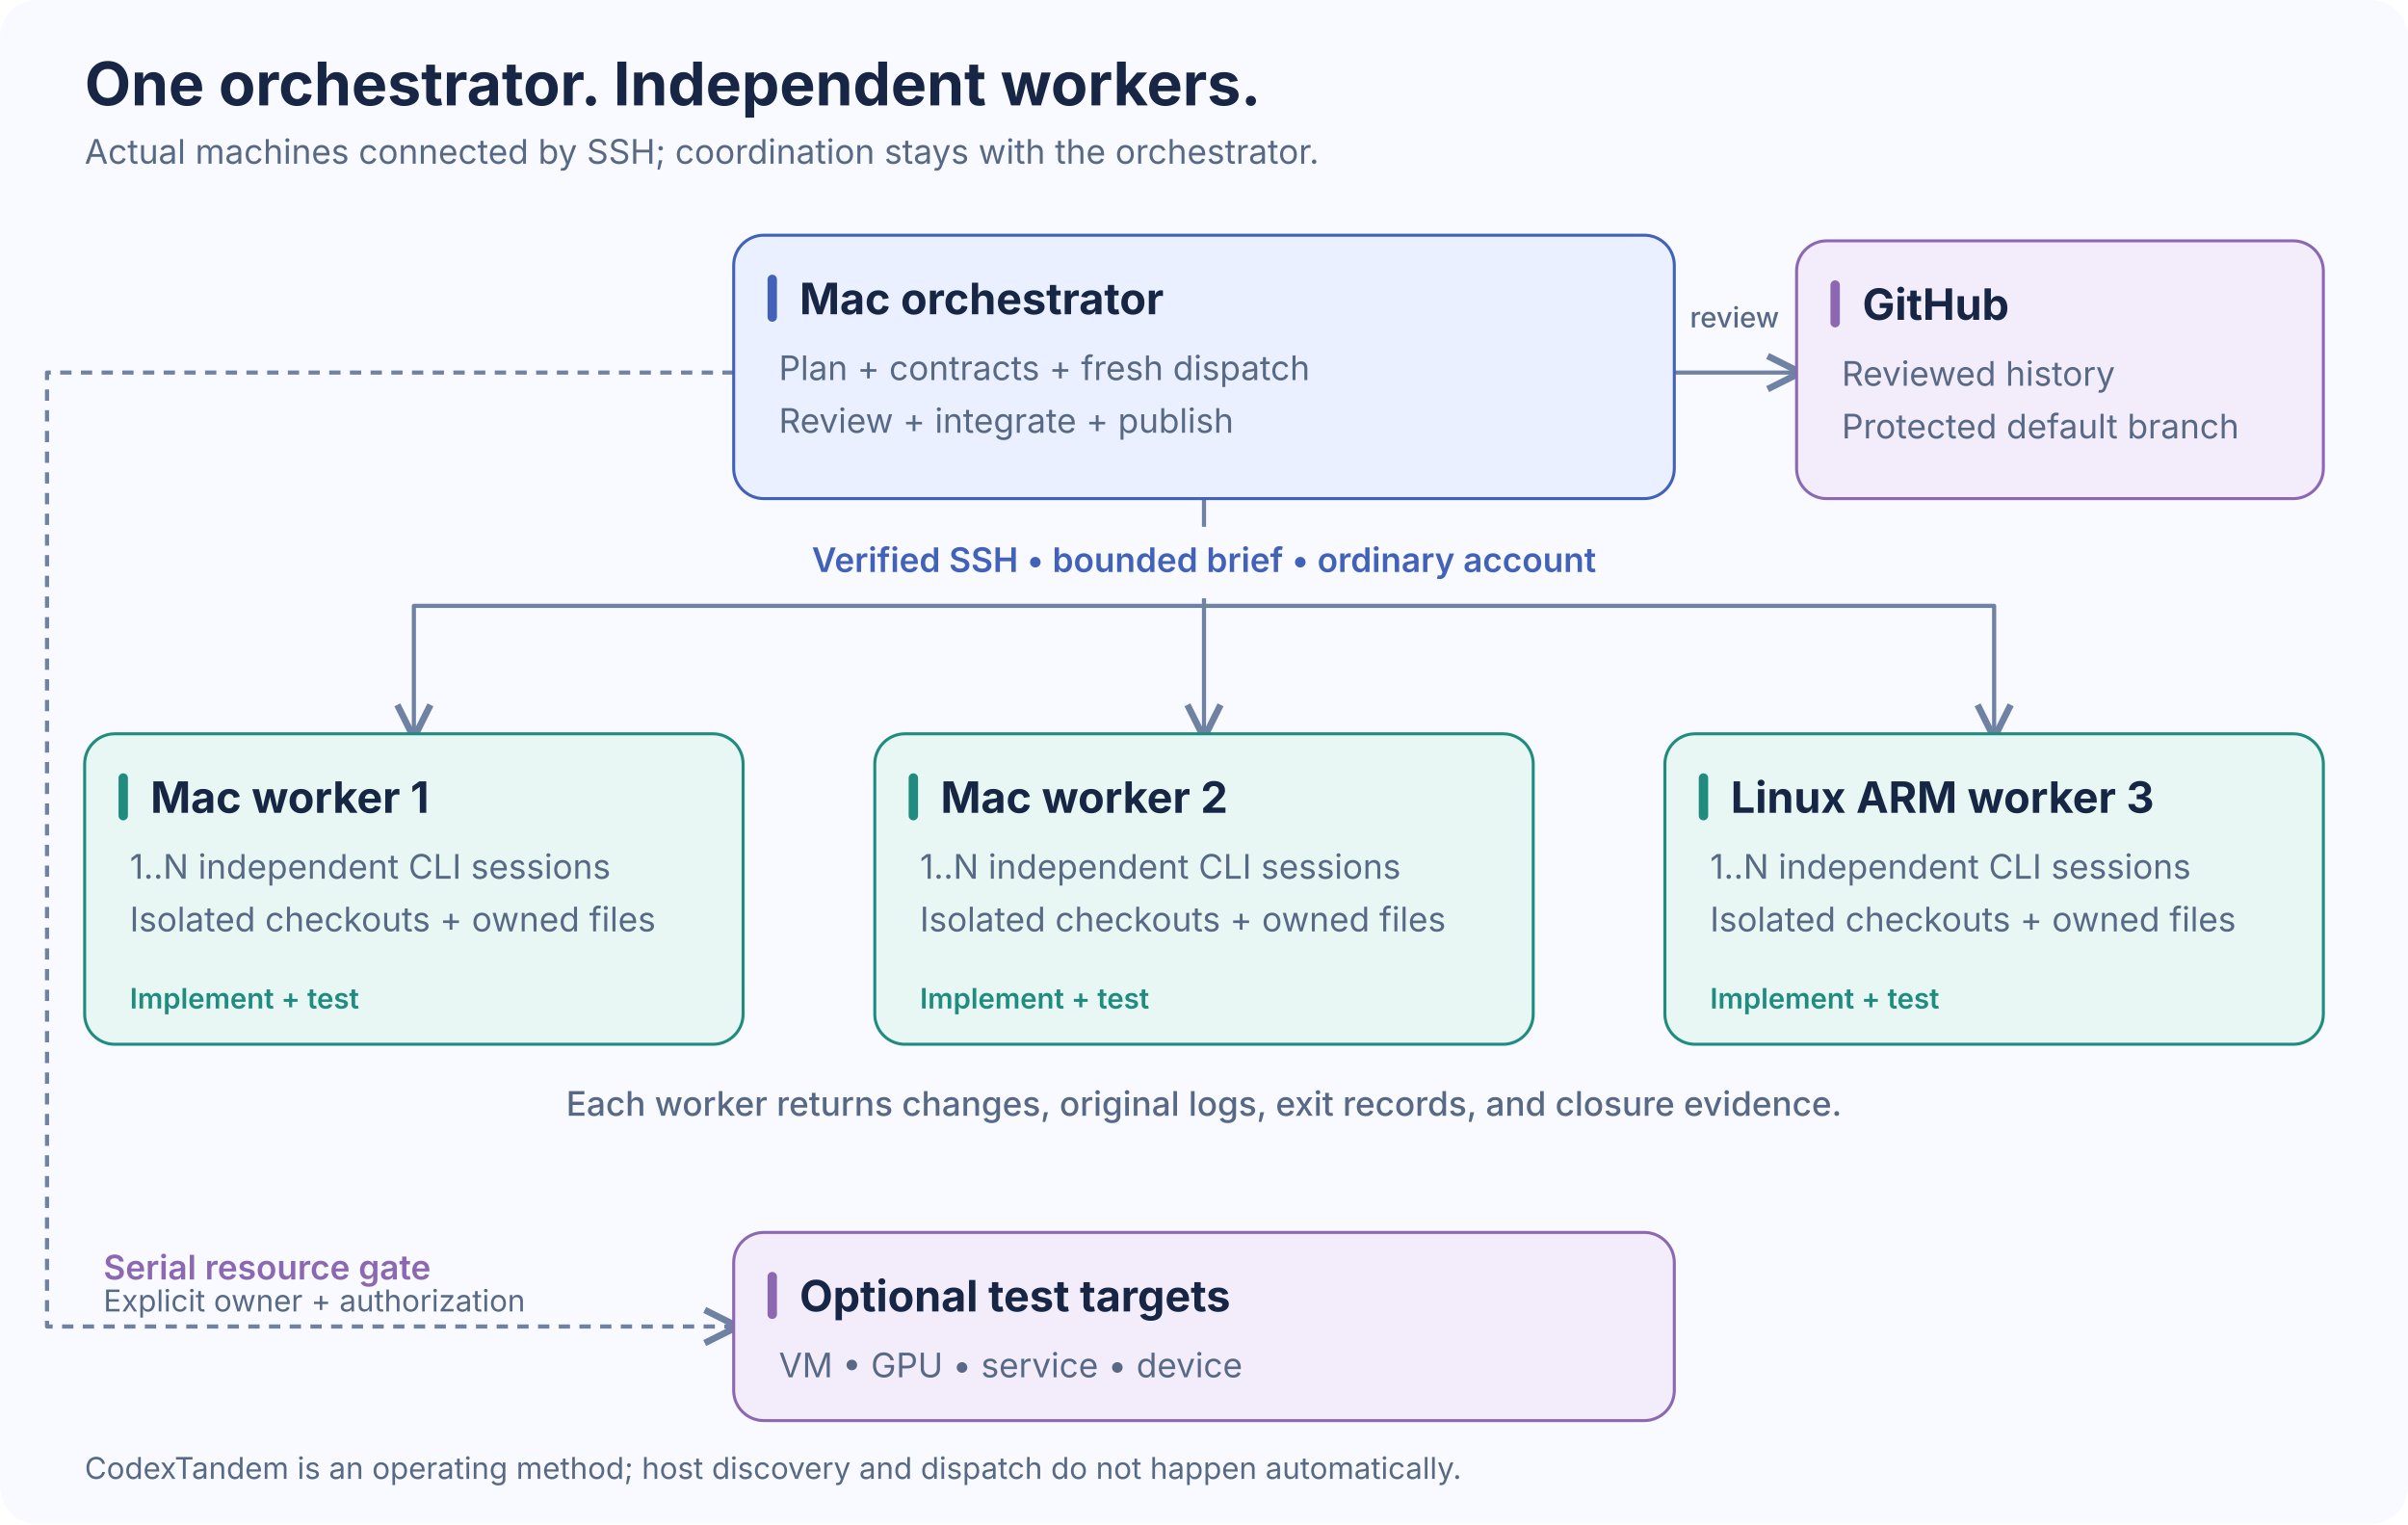
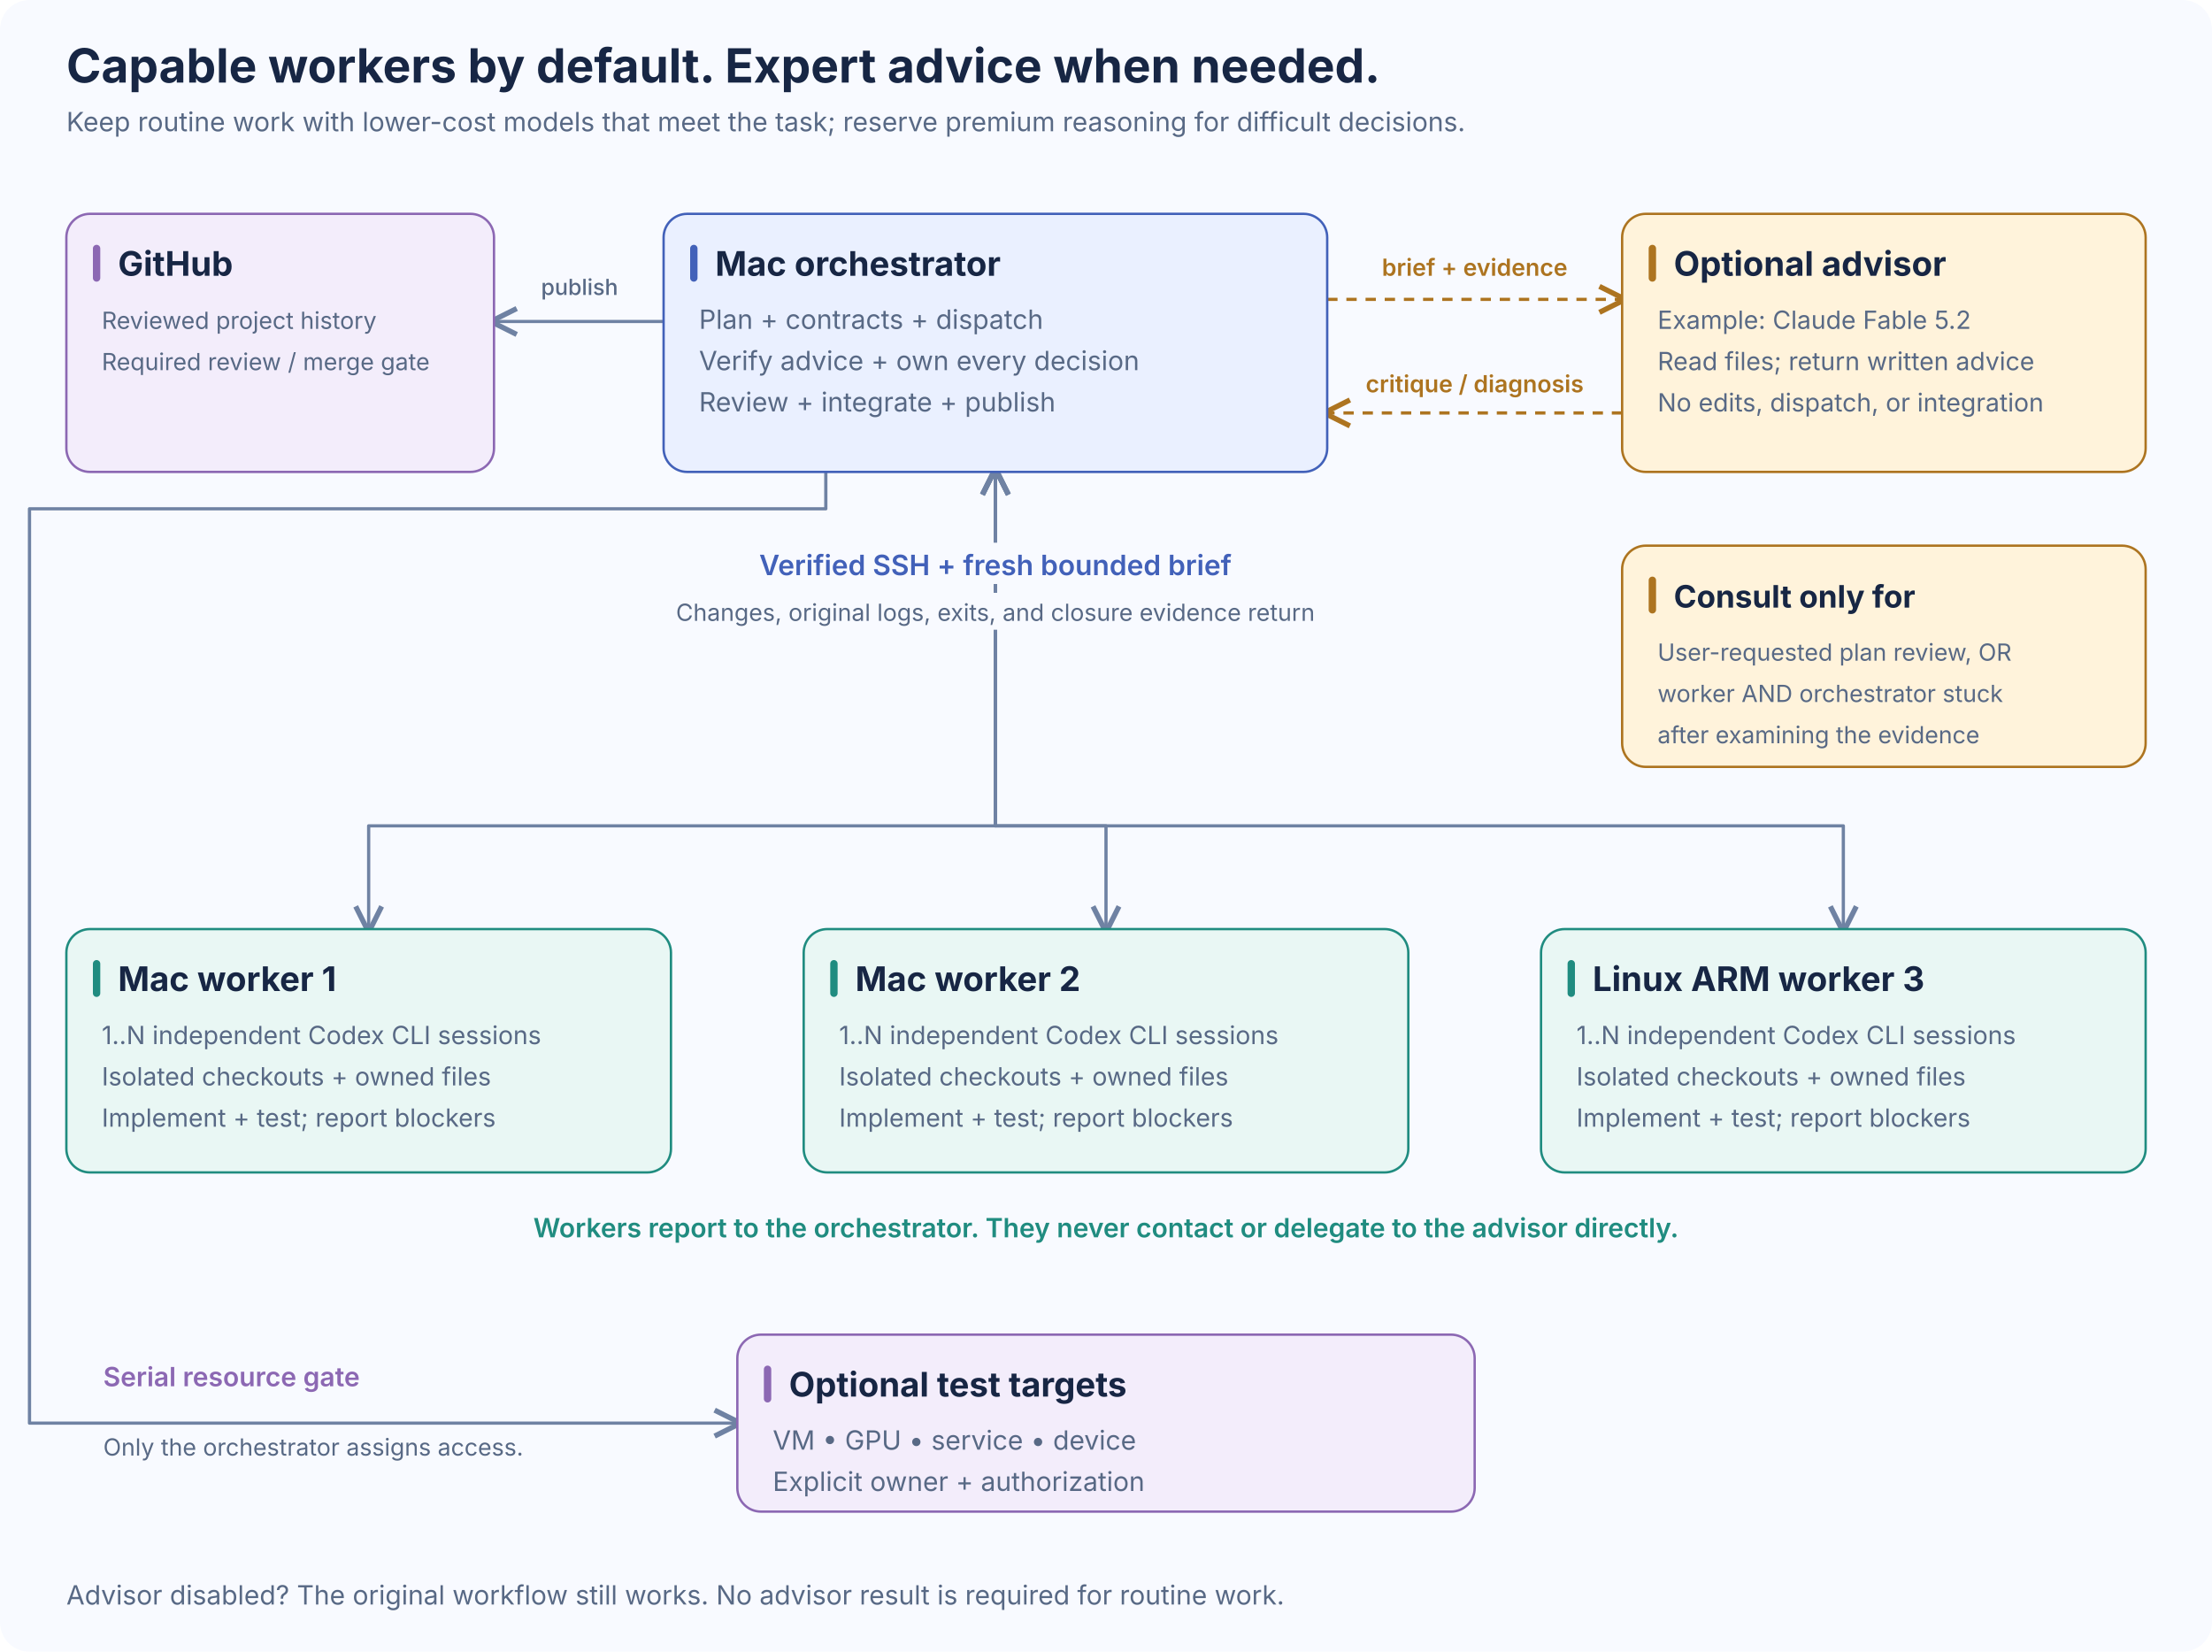
- <svg xmlns="http://www.w3.org/2000/svg" width="1280" height="810" viewBox="0 0 1280 810" role="img" aria-labelledby="title desc">
-   <rect width="1280" height="810" rx="20" fill="#f8faff" />
+ <svg xmlns="http://www.w3.org/2000/svg" width="1500" height="1120" viewBox="0 0 1500 1120" role="img" aria-labelledby="title desc">
+   <rect width="1500" height="1120" rx="20" fill="#f8faff" />
  <defs>
    <marker id="arrow" markerWidth="10" markerHeight="10" refX="8" refY="5" orient="auto-start-reverse">
      <path d="M1,1 L9,5 L1,9" fill="none" stroke="#6f82a3" stroke-width="1.6" stroke-linejoin="round" />
    </marker>
+     <marker id="advice-arrow" markerWidth="10" markerHeight="10" refX="8" refY="5" orient="auto-start-reverse">
+       <path d="M1,1 L9,5 L1,9" fill="none" stroke="#ad7420" stroke-width="1.6" stroke-linejoin="round" />
+     </marker>
  </defs>
  <g font-family="Inter, -apple-system, BlinkMacSystemFont, Segoe UI, sans-serif">
-     <text x="45" y="56" fill="#172644" font-size="32" font-weight="700" text-anchor="start">One orchestrator. Independent workers.</text>
-     <text x="45" y="87" fill="#586985" font-size="18" font-weight="400" text-anchor="start">Actual machines connected by SSH; coordination stays with the orchestrator.</text>
-     <path d="M 890 198 L 955 198" fill="none" stroke="#6f82a3" stroke-width="2.2" stroke-linejoin="round" marker-end="url(#arrow)" />
-     <text x="922" y="174" fill="#586985" font-size="15" font-weight="500" text-anchor="middle">review</text>
-     <path d="M 640 265 L 640 322 L 220 322 L 220 390" fill="none" stroke="#6f82a3" stroke-width="2.2" stroke-linejoin="round" marker-end="url(#arrow)" />
-     <path d="M 640 322 L 640 390" fill="none" stroke="#6f82a3" stroke-width="2.2" stroke-linejoin="round" marker-end="url(#arrow)" />
-     <path d="M 640 322 L 1060 322 L 1060 390" fill="none" stroke="#6f82a3" stroke-width="2.2" stroke-linejoin="round" marker-end="url(#arrow)" />
-     <path d="M 390 198 L 25 198 L 25 705 L 390 705" fill="none" stroke="#6f82a3" stroke-width="2.2" stroke-linejoin="round" stroke-dasharray="6 5" marker-end="url(#arrow)" />
-     <rect x="390" y="125" width="500" height="140" rx="16" fill="#eaf0ff" stroke="#4261b9" stroke-width="1.6" />
-     <rect x="408" y="146" width="5" height="25" rx="2.5" fill="#4261b9" />
-     <text x="425" y="167" fill="#172644" font-size="23" font-weight="650" text-anchor="start">Mac orchestrator</text>
-     <text x="414" y="202" fill="#586985" font-size="18" font-weight="400" text-anchor="start">Plan + contracts + fresh dispatch</text>
-     <text x="414" y="230" fill="#586985" font-size="18" font-weight="400" text-anchor="start">Review + integrate + publish</text>
-     <rect x="955" y="128" width="280" height="137" rx="16" fill="#f3edfb" stroke="#8c68b3" stroke-width="1.6" />
-     <rect x="973" y="149" width="5" height="25" rx="2.5" fill="#8c68b3" />
-     <text x="990" y="170" fill="#172644" font-size="23" font-weight="650" text-anchor="start">GitHub</text>
-     <text x="979" y="205" fill="#586985" font-size="18" font-weight="400" text-anchor="start">Reviewed history</text>
-     <text x="979" y="233" fill="#586985" font-size="18" font-weight="400" text-anchor="start">Protected default branch</text>
-     <rect x="390" y="280" width="500" height="38" rx="10" fill="#f8faff" />
-     <text x="640" y="304" fill="#4261b9" font-size="18" font-weight="600" text-anchor="middle">Verified SSH • bounded brief • ordinary account</text>
-     <rect x="45" y="390" width="350" height="165" rx="16" fill="#e9f7f4" stroke="#208c80" stroke-width="1.6" />
-     <rect x="63" y="411" width="5" height="25" rx="2.5" fill="#208c80" />
-     <text x="80" y="432" fill="#172644" font-size="23" font-weight="650" text-anchor="start">Mac worker 1</text>
-     <text x="69" y="467" fill="#586985" font-size="18" font-weight="400" text-anchor="start">1..N independent CLI sessions</text>
-     <text x="69" y="495" fill="#586985" font-size="18" font-weight="400" text-anchor="start">Isolated checkouts + owned files</text>
-     <text x="69" y="536" fill="#208c80" font-size="15" font-weight="600" text-anchor="start">Implement + test</text>
-     <rect x="465" y="390" width="350" height="165" rx="16" fill="#e9f7f4" stroke="#208c80" stroke-width="1.6" />
-     <rect x="483" y="411" width="5" height="25" rx="2.5" fill="#208c80" />
-     <text x="500" y="432" fill="#172644" font-size="23" font-weight="650" text-anchor="start">Mac worker 2</text>
-     <text x="489" y="467" fill="#586985" font-size="18" font-weight="400" text-anchor="start">1..N independent CLI sessions</text>
-     <text x="489" y="495" fill="#586985" font-size="18" font-weight="400" text-anchor="start">Isolated checkouts + owned files</text>
-     <text x="489" y="536" fill="#208c80" font-size="15" font-weight="600" text-anchor="start">Implement + test</text>
-     <rect x="885" y="390" width="350" height="165" rx="16" fill="#e9f7f4" stroke="#208c80" stroke-width="1.6" />
-     <rect x="903" y="411" width="5" height="25" rx="2.5" fill="#208c80" />
-     <text x="920" y="432" fill="#172644" font-size="23" font-weight="650" text-anchor="start">Linux ARM worker 3</text>
-     <text x="909" y="467" fill="#586985" font-size="18" font-weight="400" text-anchor="start">1..N independent CLI sessions</text>
-     <text x="909" y="495" fill="#586985" font-size="18" font-weight="400" text-anchor="start">Isolated checkouts + owned files</text>
-     <text x="909" y="536" fill="#208c80" font-size="15" font-weight="600" text-anchor="start">Implement + test</text>
-     <text x="640" y="593" fill="#586985" font-size="18" font-weight="500" text-anchor="middle">Each worker returns changes, original logs, exit records, and closure evidence.</text>
-     <rect x="390" y="655" width="500" height="100" rx="16" fill="#f3edfb" stroke="#8c68b3" stroke-width="1.6" />
-     <rect x="408" y="676" width="5" height="25" rx="2.5" fill="#8c68b3" />
-     <text x="425" y="697" fill="#172644" font-size="23" font-weight="650" text-anchor="start">Optional test targets</text>
-     <text x="414" y="732" fill="#586985" font-size="18" font-weight="400" text-anchor="start">VM • GPU • service • device</text>
-     <text x="55" y="680" fill="#8c68b3" font-size="18" font-weight="600" text-anchor="start">Serial resource gate</text>
-     <text x="55" y="697" fill="#586985" font-size="16" font-weight="400" text-anchor="start">Explicit owner + authorization</text>
-     <text x="45" y="786" fill="#586985" font-size="16" font-weight="400" text-anchor="start">CodexTandem is an operating method; host discovery and dispatch do not happen automatically.</text>
+     <text x="45" y="56" fill="#172644" font-size="32" font-weight="700" text-anchor="start">Capable workers by default. Expert advice when needed.</text>
+     <text x="45" y="89" fill="#586985" font-size="18" font-weight="400" text-anchor="start">Keep routine work with lower-cost models that meet the task; reserve premium reasoning for difficult decisions.</text>
+     <path d="M 450 218 L 335 218" fill="none" stroke="#6f82a3" stroke-width="2.2" stroke-linejoin="round" marker-end="url(#arrow)" />
+     <text x="393" y="200" fill="#586985" font-size="15" font-weight="500" text-anchor="middle">publish</text>
+     <path d="M 900 203 L 1100 203" fill="none" stroke="#ad7420" stroke-width="2.2" stroke-linejoin="round" stroke-dasharray="7 6" marker-end="url(#advice-arrow)" />
+     <text x="1000" y="187" fill="#ad7420" font-size="16" font-weight="600" text-anchor="middle">brief + evidence</text>
+     <path d="M 1100 280 L 900 280" fill="none" stroke="#ad7420" stroke-width="2.2" stroke-linejoin="round" stroke-dasharray="7 6" marker-end="url(#advice-arrow)" />
+     <text x="1000" y="266" fill="#ad7420" font-size="16" font-weight="600" text-anchor="middle">critique / diagnosis</text>
+     <path d="M 675 320 L 675 560 L 250 560 L 250 630" fill="none" stroke="#6f82a3" stroke-width="2.2" stroke-linejoin="round" marker-start="url(#arrow)" marker-end="url(#arrow)" />
+     <path d="M 675 320 L 675 560 L 750 560 L 750 630" fill="none" stroke="#6f82a3" stroke-width="2.2" stroke-linejoin="round" marker-start="url(#arrow)" marker-end="url(#arrow)" />
+     <path d="M 675 320 L 675 560 L 1250 560 L 1250 630" fill="none" stroke="#6f82a3" stroke-width="2.2" stroke-linejoin="round" marker-start="url(#arrow)" marker-end="url(#arrow)" />
+     <path d="M 560 320 L 560 345 L 20 345 L 20 965 L 500 965" fill="none" stroke="#6f82a3" stroke-width="2.2" stroke-linejoin="round" marker-end="url(#arrow)" />
+     <rect x="45" y="145" width="290" height="175" rx="16" fill="#f3edfb" stroke="#8c68b3" stroke-width="1.6" />
+     <rect x="63" y="166" width="5" height="25" rx="2.5" fill="#8c68b3" />
+     <text x="80" y="187" fill="#172644" font-size="23" font-weight="650" text-anchor="start">GitHub</text>
+     <text x="69" y="223" fill="#586985" font-size="16" font-weight="400" text-anchor="start">Reviewed project history</text>
+     <text x="69" y="251" fill="#586985" font-size="16" font-weight="400" text-anchor="start">Required review / merge gate</text>
+     <rect x="450" y="145" width="450" height="175" rx="16" fill="#eaf0ff" stroke="#4261b9" stroke-width="1.6" />
+     <rect x="468" y="166" width="5" height="25" rx="2.5" fill="#4261b9" />
+     <text x="485" y="187" fill="#172644" font-size="23" font-weight="650" text-anchor="start">Mac orchestrator</text>
+     <text x="474" y="223" fill="#586985" font-size="18" font-weight="400" text-anchor="start">Plan + contracts + dispatch</text>
+     <text x="474" y="251" fill="#586985" font-size="18" font-weight="400" text-anchor="start">Verify advice + own every decision</text>
+     <text x="474" y="279" fill="#586985" font-size="18" font-weight="400" text-anchor="start">Review + integrate + publish</text>
+     <rect x="1100" y="145" width="355" height="175" rx="16" fill="#fff3db" stroke="#ad7420" stroke-width="1.6" />
+     <rect x="1118" y="166" width="5" height="25" rx="2.5" fill="#ad7420" />
+     <text x="1135" y="187" fill="#172644" font-size="23" font-weight="650" text-anchor="start">Optional advisor</text>
+     <text x="1124" y="223" fill="#586985" font-size="17" font-weight="400" text-anchor="start">Example: Claude Fable 5.2</text>
+     <text x="1124" y="251" fill="#586985" font-size="17" font-weight="400" text-anchor="start">Read files; return written advice</text>
+     <text x="1124" y="279" fill="#586985" font-size="17" font-weight="400" text-anchor="start">No edits, dispatch, or integration</text>
+     <rect x="1100" y="370" width="355" height="150" rx="16" fill="#fff3db" stroke="#ad7420" stroke-width="1.6" />
+     <rect x="1118" y="391" width="5" height="25" rx="2.5" fill="#ad7420" />
+     <text x="1135" y="412" fill="#172644" font-size="21" font-weight="650" text-anchor="start">Consult only for</text>
+     <text x="1124" y="448" fill="#586985" font-size="16" font-weight="400" text-anchor="start">User-requested plan review, OR</text>
+     <text x="1124" y="476" fill="#586985" font-size="16" font-weight="400" text-anchor="start">worker AND orchestrator stuck</text>
+     <text x="1124" y="504" fill="#586985" font-size="16" font-weight="400" text-anchor="start">after examining the evidence</text>
+     <rect x="480.9" y="368" width="388.2" height="28" rx="4" fill="#f8faff" />
+     <text x="675" y="390" fill="#4261b9" font-size="19" font-weight="600" text-anchor="middle">Verified SSH + fresh bounded brief</text>
+     <rect x="400.5" y="402" width="549.0" height="25" rx="4" fill="#f8faff" />
+     <text x="675" y="421" fill="#586985" font-size="16" font-weight="400" text-anchor="middle">Changes, original logs, exits, and closure evidence return</text>
+     <rect x="45" y="630" width="410" height="165" rx="16" fill="#e9f7f4" stroke="#208c80" stroke-width="1.6" />
+     <rect x="63" y="651" width="5" height="25" rx="2.5" fill="#208c80" />
+     <text x="80" y="672" fill="#172644" font-size="23" font-weight="650" text-anchor="start">Mac worker 1</text>
+     <text x="69" y="708" fill="#586985" font-size="17" font-weight="400" text-anchor="start">1..N independent Codex CLI sessions</text>
+     <text x="69" y="736" fill="#586985" font-size="17" font-weight="400" text-anchor="start">Isolated checkouts + owned files</text>
+     <text x="69" y="764" fill="#586985" font-size="17" font-weight="400" text-anchor="start">Implement + test; report blockers</text>
+     <rect x="545" y="630" width="410" height="165" rx="16" fill="#e9f7f4" stroke="#208c80" stroke-width="1.6" />
+     <rect x="563" y="651" width="5" height="25" rx="2.5" fill="#208c80" />
+     <text x="580" y="672" fill="#172644" font-size="23" font-weight="650" text-anchor="start">Mac worker 2</text>
+     <text x="569" y="708" fill="#586985" font-size="17" font-weight="400" text-anchor="start">1..N independent Codex CLI sessions</text>
+     <text x="569" y="736" fill="#586985" font-size="17" font-weight="400" text-anchor="start">Isolated checkouts + owned files</text>
+     <text x="569" y="764" fill="#586985" font-size="17" font-weight="400" text-anchor="start">Implement + test; report blockers</text>
+     <rect x="1045" y="630" width="410" height="165" rx="16" fill="#e9f7f4" stroke="#208c80" stroke-width="1.6" />
+     <rect x="1063" y="651" width="5" height="25" rx="2.5" fill="#208c80" />
+     <text x="1080" y="672" fill="#172644" font-size="23" font-weight="650" text-anchor="start">Linux ARM worker 3</text>
+     <text x="1069" y="708" fill="#586985" font-size="17" font-weight="400" text-anchor="start">1..N independent Codex CLI sessions</text>
+     <text x="1069" y="736" fill="#586985" font-size="17" font-weight="400" text-anchor="start">Isolated checkouts + owned files</text>
+     <text x="1069" y="764" fill="#586985" font-size="17" font-weight="400" text-anchor="start">Implement + test; report blockers</text>
+     <text x="750" y="839" fill="#208c80" font-size="18" font-weight="600" text-anchor="middle">Workers report to the orchestrator. They never contact or delegate to the advisor directly.</text>
+     <rect x="500" y="905" width="500" height="120" rx="16" fill="#f3edfb" stroke="#8c68b3" stroke-width="1.6" />
+     <rect x="518" y="926" width="5" height="25" rx="2.5" fill="#8c68b3" />
+     <text x="535" y="947" fill="#172644" font-size="23" font-weight="650" text-anchor="start">Optional test targets</text>
+     <text x="524" y="983" fill="#586985" font-size="18" font-weight="400" text-anchor="start">VM • GPU • service • device</text>
+     <text x="524" y="1011" fill="#586985" font-size="18" font-weight="400" text-anchor="start">Explicit owner + authorization</text>
+     <text x="70" y="940" fill="#8c68b3" font-size="18" font-weight="600" text-anchor="start">Serial resource gate</text>
+     <text x="70" y="987" fill="#586985" font-size="16" font-weight="400" text-anchor="start">Only the orchestrator assigns access.</text>
+     <text x="45" y="1088" fill="#586985" font-size="18" font-weight="400" text-anchor="start">Advisor disabled? The original workflow still works. No advisor result is required for routine work.</text>
  </g>
</svg>
